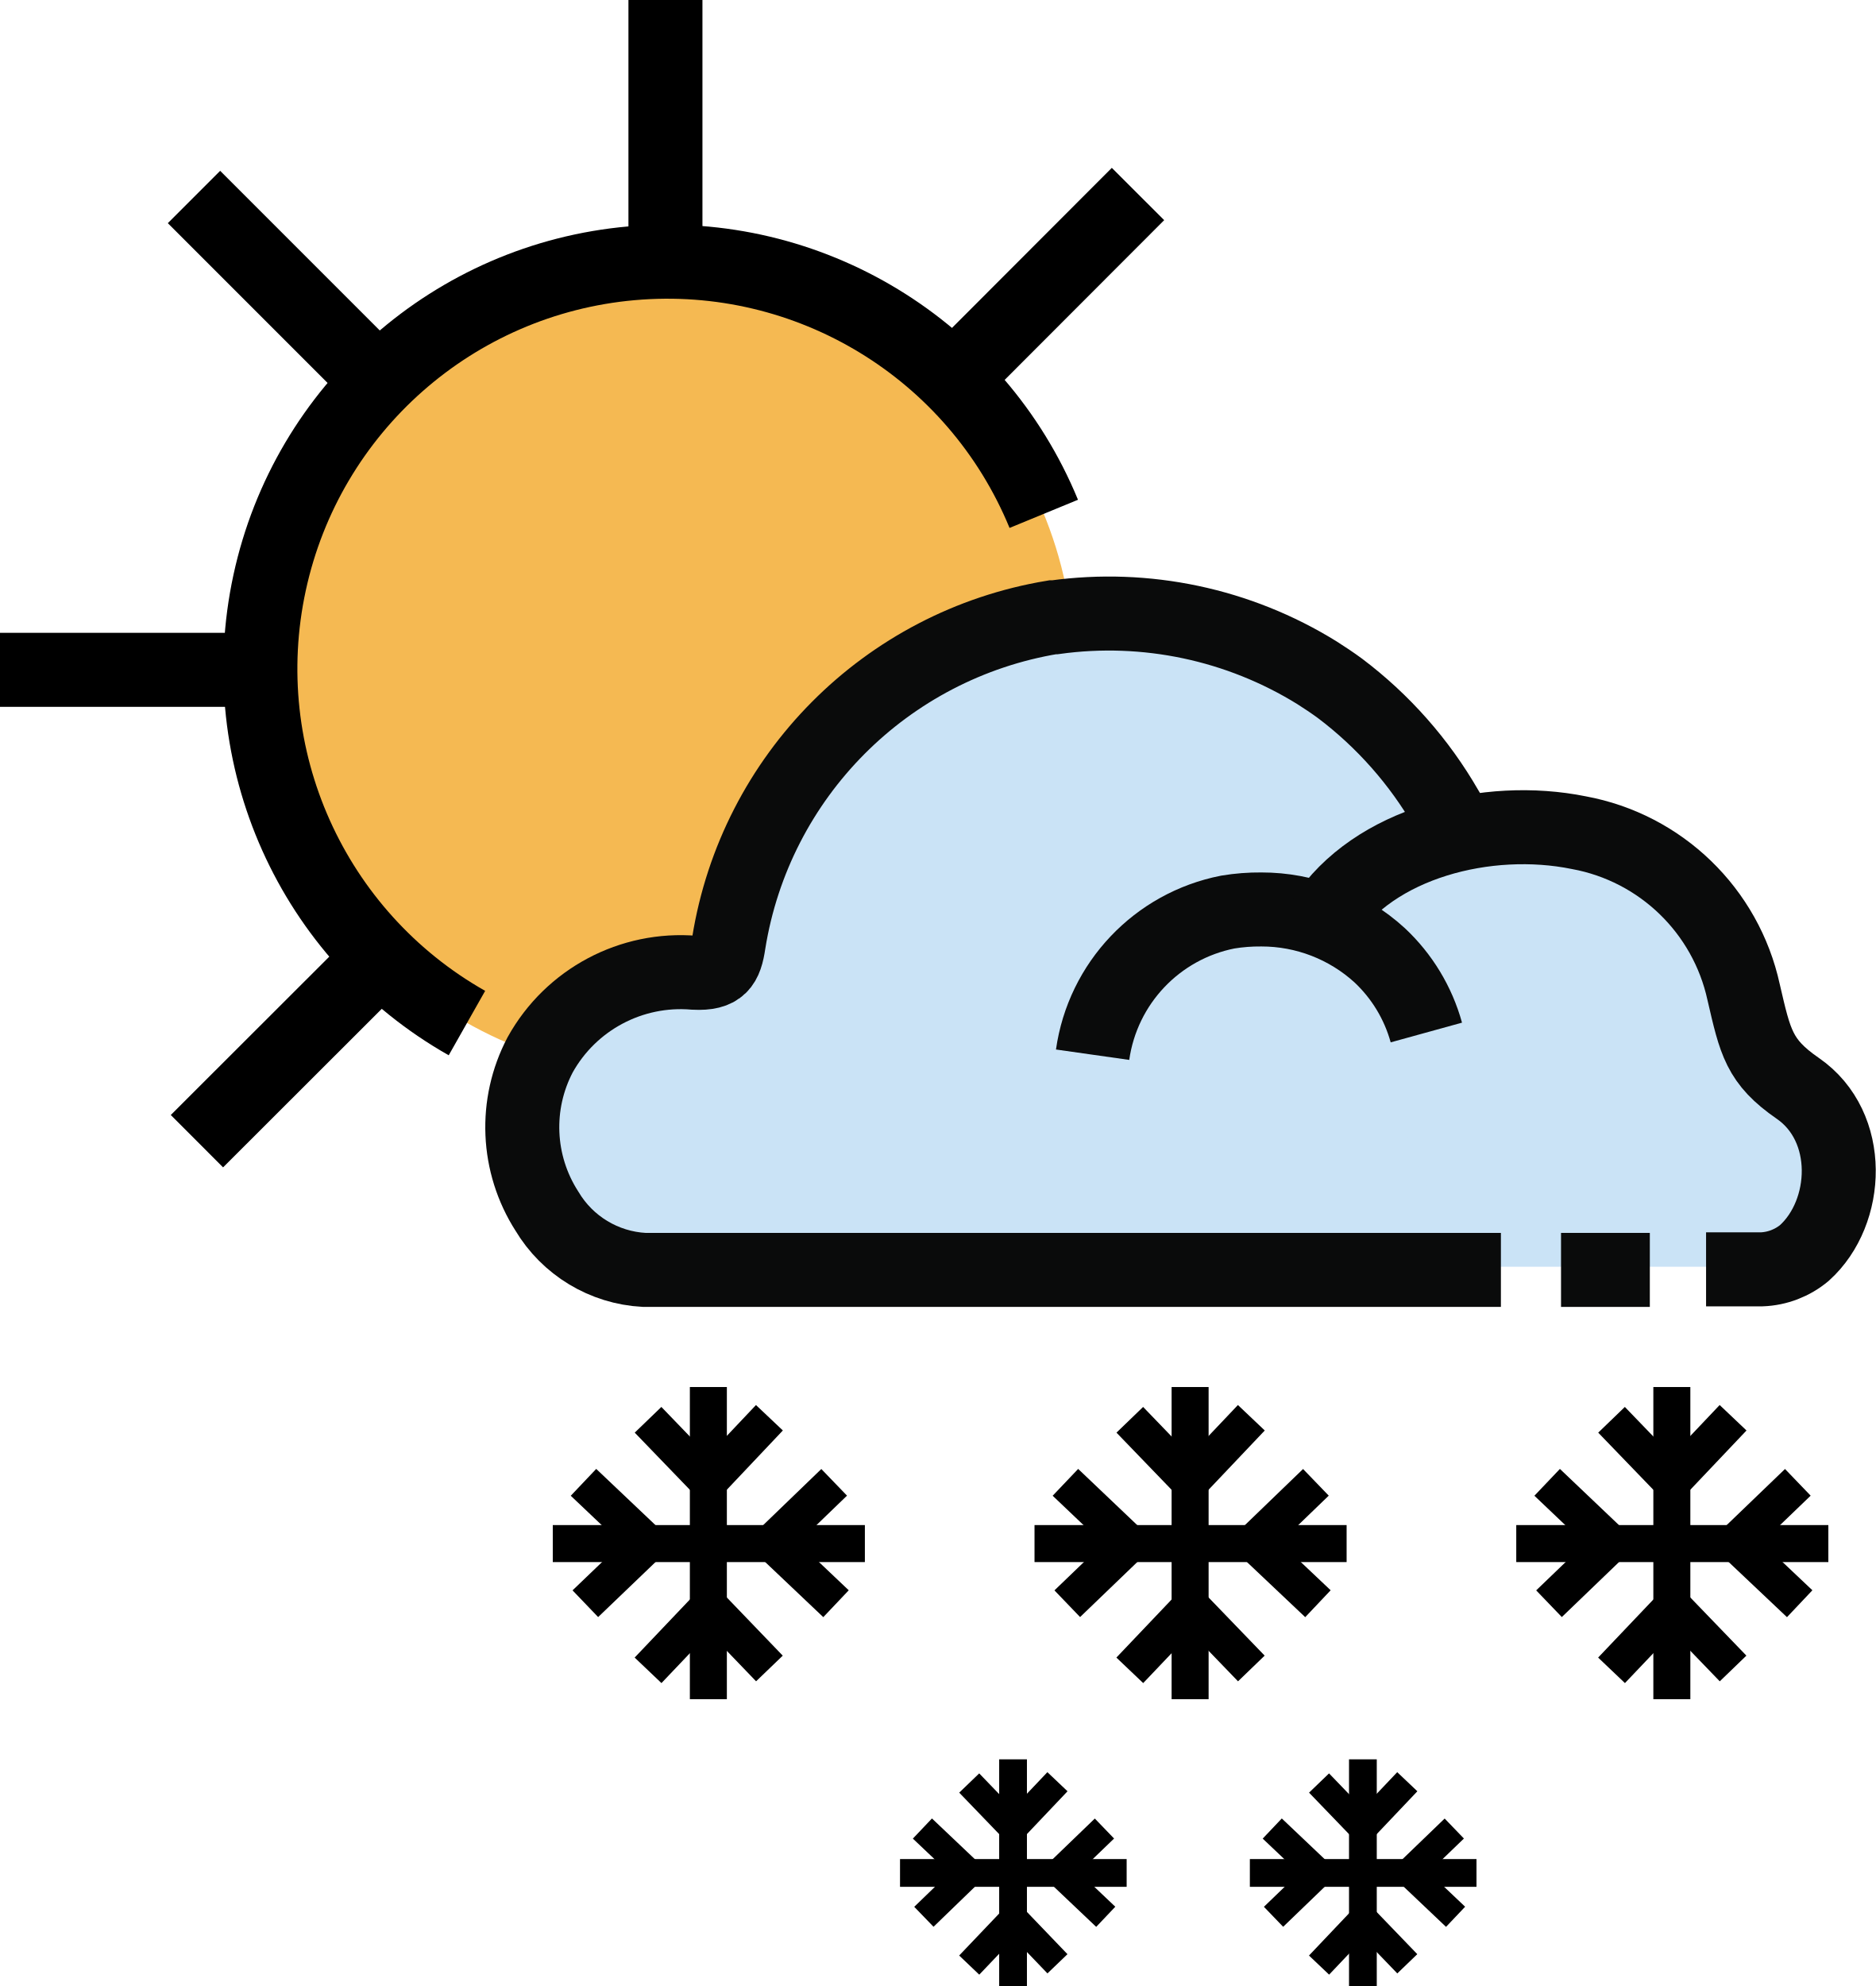
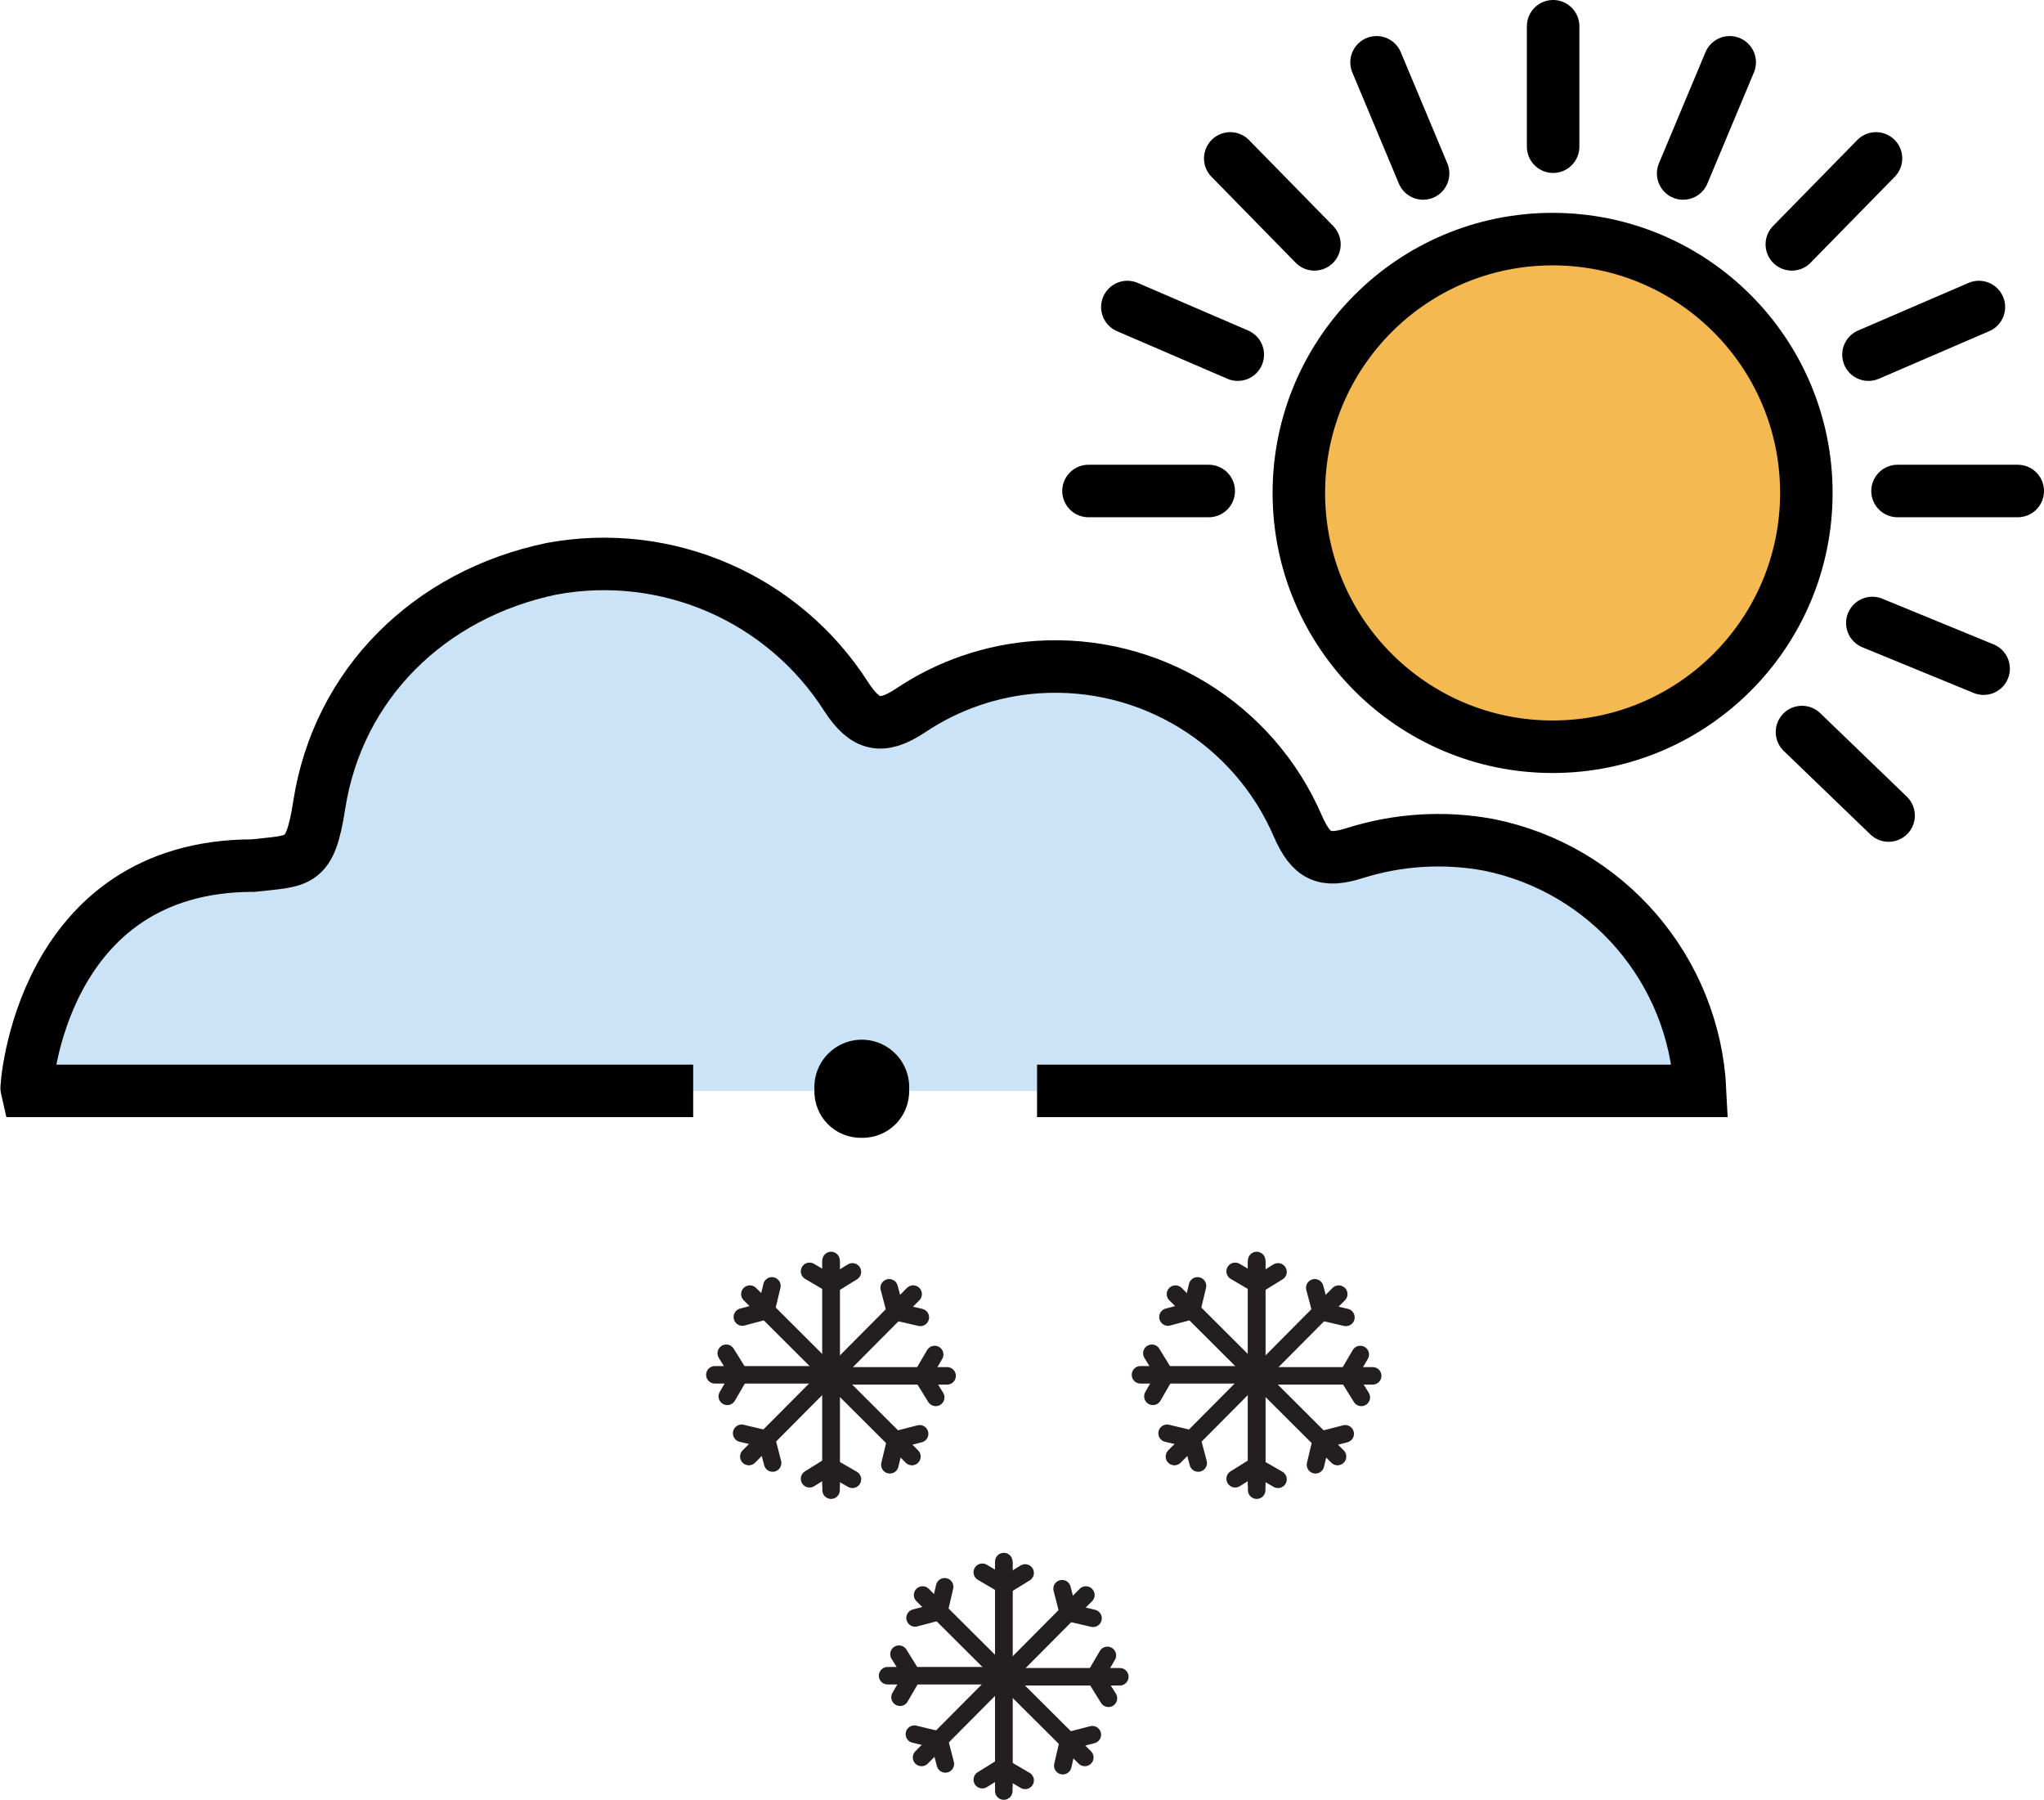
- <svg xmlns="http://www.w3.org/2000/svg" viewBox="0 0 101.39 107.33">
+ <svg xmlns="http://www.w3.org/2000/svg" viewBox="0 0 116.8 102.82">
  <defs>
-     <style>.cls-1{fill:#f5b952;}.cls-2{fill:#cae3f6;}.cls-3,.cls-4,.cls-5,.cls-6,.cls-7{fill:none;stroke-miterlimit:10;}.cls-3,.cls-4,.cls-5,.cls-6{stroke:#000;}.cls-3{stroke-width:1.5px;}.cls-4{stroke-width:2px;}.cls-5,.cls-6,.cls-7{stroke-width:4px;}.cls-6{stroke-linecap:square;}.cls-7{stroke:#0a0b0b;}</style>
+     <style>.cls-1{fill:#cae3f6;}.cls-2{fill:#f5b952;}.cls-3,.cls-4,.cls-5,.cls-6{fill:none;stroke-miterlimit:10;}.cls-3,.cls-4{stroke:#231f20;}.cls-3,.cls-6{stroke-linecap:round;}.cls-5,.cls-6{stroke:#000;stroke-width:3px;}</style>
  </defs>
  <g id="Layer_2" data-name="Layer 2">
    <g id="Layer_1-2" data-name="Layer 1">
-       <path class="cls-1" d="M36.06,14.12a22,22,0,1,0,22,22A22,22,0,0,0,36.06,14.12Z" />
-       <path class="cls-2" d="M80.8,68.47H34.08a6.58,6.58,0,0,1-5.3-3.27,8.61,8.61,0,0,1,8-13.22c1.41.07,1.7-.45,1.88-1.64a21.6,21.6,0,0,1,17.66-18l.11,0a21.28,21.28,0,0,1,14.3,3.08q.63.39,1.26.87a22.19,22.19,0,0,1,5.79,6.66l.68,1.16" />
-       <path class="cls-2" d="M58.54,56.5a9.34,9.34,0,0,1,7.37-7.9,10.67,10.67,0,0,1,1.82-.13A9.4,9.4,0,0,1,74.18,51a9.12,9.12,0,0,1,2.55,4.32" />
-       <path class="cls-2" d="M71.16,49.05c2.7-4.23,8.92-5.79,13.88-4.75a11.38,11.38,0,0,1,9,8.82c.63,2.78.83,3.84,2.95,5.33,3,2.12,2.8,6.86.36,9.1a3.79,3.79,0,0,1-2.34.91H78.86" />
-       <line class="cls-2" x1="84.07" y1="68.46" x2="88.92" y2="68.46" />
-       <polyline class="cls-3" points="71.3 106.2 73.7 103.67 76.07 106.13" />
-       <polyline class="cls-3" points="76.07 96.29 73.67 98.82 71.3 96.36" />
-       <line class="cls-3" x1="73.67" y1="95.08" x2="73.67" y2="107.33" />
-       <polyline class="cls-3" points="78.68 103.59 76.15 101.19 78.61 98.82" />
-       <polyline class="cls-3" points="68.77 98.82 71.3 101.22 68.84 103.59" />
-       <line class="cls-3" x1="67.56" y1="101.22" x2="79.81" y2="101.22" />
-       <polyline class="cls-3" points="52.39 106.2 54.8 103.67 57.16 106.13" />
-       <polyline class="cls-3" points="57.16 96.29 54.76 98.82 52.39 96.36" />
-       <line class="cls-3" x1="54.76" y1="95.08" x2="54.76" y2="107.33" />
-       <polyline class="cls-3" points="59.77 103.59 57.24 101.19 59.7 98.82" />
-       <polyline class="cls-3" points="49.86 98.82 52.39 101.22 49.94 103.59" />
-       <line class="cls-3" x1="48.65" y1="101.22" x2="60.9" y2="101.22" />
-       <polyline class="cls-4" points="87.11 90.27 90.42 86.79 93.68 90.17" />
-       <polyline class="cls-4" points="93.68 76.62 90.37 80.11 87.11 76.73" />
-       <line class="cls-4" x1="90.37" y1="74.96" x2="90.37" y2="91.83" />
-       <polyline class="cls-4" points="97.28 86.67 93.79 83.37 97.18 80.11" />
-       <polyline class="cls-4" points="83.63 80.11 87.11 83.42 83.73 86.67" />
-       <line class="cls-4" x1="81.96" y1="83.42" x2="98.83" y2="83.42" />
-       <polyline class="cls-4" points="61.07 90.27 64.38 86.79 67.64 90.17" />
-       <polyline class="cls-4" points="67.64 76.62 64.33 80.11 61.07 76.73" />
-       <line class="cls-4" x1="64.33" y1="74.96" x2="64.33" y2="91.83" />
-       <polyline class="cls-4" points="71.24 86.67 67.75 83.37 71.13 80.11" />
-       <polyline class="cls-4" points="57.59 80.11 61.07 83.42 57.69 86.67" />
-       <line class="cls-4" x1="55.92" y1="83.42" x2="72.79" y2="83.42" />
-       <polyline class="cls-4" points="35.03 90.27 38.34 86.79 41.59 90.17" />
-       <polyline class="cls-4" points="41.59 76.62 38.29 80.11 35.03 76.73" />
-       <line class="cls-4" x1="38.29" y1="74.96" x2="38.29" y2="91.83" />
-       <polyline class="cls-4" points="45.19 86.67 41.71 83.37 45.09 80.11" />
-       <polyline class="cls-4" points="31.54 80.11 35.03 83.42 31.64 86.67" />
-       <line class="cls-4" x1="29.88" y1="83.42" x2="46.75" y2="83.42" />
-       <path class="cls-5" d="M56.42,27.77A22,22,0,1,0,25.24,55.29" />
-       <line class="cls-6" x1="35.97" y1="14.01" x2="35.97" y2="2" />
-       <line class="cls-6" x1="14.01" y1="36.2" x2="2" y2="36.2" />
-       <line class="cls-6" x1="20.4" y1="20.56" x2="11.9" y2="12.06" />
-       <line class="cls-6" x1="51.61" y1="20.4" x2="60.1" y2="11.9" />
-       <line class="cls-6" x1="20.56" y1="51.77" x2="12.06" y2="60.26" />
-       <path class="cls-7" d="M81.13,68.63H34.82a6.53,6.53,0,0,1-5.26-3.18A8.4,8.4,0,0,1,29.2,57a8.69,8.69,0,0,1,8.33-4.43c1.4.07,1.69-.44,1.86-1.6A21.26,21.26,0,0,1,56.9,33.36l.11,0a21.37,21.37,0,0,1,14.18,3c.41.26.83.54,1.24.84a21.74,21.74,0,0,1,5.75,6.51l.67,1.13" />
-       <path class="cls-7" d="M59.06,57a9.17,9.17,0,0,1,7.31-7.71,10.54,10.54,0,0,1,1.81-.14,9.47,9.47,0,0,1,6.39,2.47A9,9,0,0,1,77.1,55.8" />
-       <path class="cls-7" d="M71.57,49.67C74.25,45.54,80.41,44,85.34,45a11.19,11.19,0,0,1,8.91,8.62c.63,2.71.83,3.75,2.93,5.2,3,2.07,2.78,6.7.36,8.89a3.83,3.83,0,0,1-2.32.89h-3" />
-       <line class="cls-7" x1="84.38" y1="68.63" x2="89.18" y2="68.63" />
+       <path class="cls-1" d="M59.26,62.32H97.15a15.07,15.07,0,0,0-12.1-14.06,15.87,15.87,0,0,0-7.62.47c-1.76.56-2.5.2-3.26-1.52a15.1,15.1,0,0,0-14.88-9.1A14.82,14.82,0,0,0,52,40.61c-1.62,1.06-2.55.86-3.63-.79a16.43,16.43,0,0,0-16.84-7.33c-7,1.45-12.22,6.59-13.29,13.51-.53,3.41-1.13,3.15-3.77,3.45-12.16,0-13,12.68-12.95,12.87H39.61" />
+       <path class="cls-2" d="M88.72,42.54h0a14.49,14.49,0,1,0,0-29h0a14.49,14.49,0,1,0,0,29h0Z" />
+       <line class="cls-3" x1="47.46" y1="73.43" x2="48.71" y2="72.66" />
+       <line class="cls-3" x1="48.71" y1="84.51" x2="47.49" y2="83.81" />
+       <line class="cls-3" x1="47.49" y1="78.6" x2="52.11" y2="83.21" />
+       <polyline class="cls-3" points="52.55 81.91 51.19 82.26 50.85 83.68" />
+       <line class="cls-3" x1="52.18" y1="73.93" x2="47.47" y2="78.67" />
+       <polyline class="cls-3" points="50.81 73.57 51.17 74.93 52.59 75.26" />
+       <line class="cls-3" x1="54.12" y1="78.6" x2="47.49" y2="78.6" />
+       <polyline class="cls-3" points="53.41 77.38 52.7 78.59 53.47 79.83" />
+       <line class="cls-4" x1="47.49" y1="84.89" x2="47.49" y2="72.01" />
+       <line class="cls-3" x1="47.49" y1="85.13" x2="47.49" y2="72.01" />
+       <line class="cls-3" x1="47.5" y1="83.71" x2="46.26" y2="84.48" />
+       <line class="cls-3" x1="46.26" y1="72.63" x2="47.47" y2="73.34" />
+       <line class="cls-3" x1="47.47" y1="78.54" x2="42.85" y2="73.93" />
+       <polyline class="cls-3" points="42.42 75.24 43.77 74.88 44.11 73.46" />
+       <line class="cls-3" x1="42.79" y1="83.21" x2="47.5" y2="78.47" />
+       <polyline class="cls-3" points="44.15 83.58 43.8 82.22 42.38 81.88" />
+       <line class="cls-3" x1="40.85" y1="78.54" x2="47.47" y2="78.54" />
+       <polyline class="cls-3" points="41.56 79.77 42.27 78.55 41.5 77.31" />
+       <line class="cls-3" x1="71.78" y1="73.43" x2="73.03" y2="72.66" />
+       <line class="cls-3" x1="73.03" y1="84.51" x2="71.81" y2="83.81" />
+       <line class="cls-3" x1="71.81" y1="78.6" x2="76.43" y2="83.21" />
+       <polyline class="cls-3" points="76.87 81.91 75.51 82.26 75.17 83.68" />
+       <line class="cls-3" x1="76.5" y1="73.93" x2="71.79" y2="78.67" />
+       <polyline class="cls-3" points="75.13 73.57 75.49 74.93 76.91 75.26" />
+       <line class="cls-3" x1="78.44" y1="78.6" x2="71.81" y2="78.6" />
+       <polyline class="cls-3" points="77.73 77.38 77.02 78.59 77.79 79.83" />
+       <line class="cls-4" x1="71.81" y1="84.89" x2="71.81" y2="72.01" />
+       <line class="cls-3" x1="71.81" y1="85.13" x2="71.81" y2="72.01" />
+       <line class="cls-3" x1="71.82" y1="83.71" x2="70.58" y2="84.48" />
+       <line class="cls-3" x1="70.58" y1="72.63" x2="71.79" y2="73.34" />
+       <line class="cls-3" x1="71.79" y1="78.54" x2="67.17" y2="73.93" />
+       <polyline class="cls-3" points="66.74 75.24 68.09 74.88 68.43 73.46" />
+       <line class="cls-3" x1="67.11" y1="83.21" x2="71.82" y2="78.47" />
+       <polyline class="cls-3" points="68.47 83.58 68.11 82.22 66.69 81.88" />
+       <line class="cls-3" x1="65.17" y1="78.54" x2="71.79" y2="78.54" />
+       <polyline class="cls-3" points="65.88 79.77 66.58 78.55 65.82 77.31" />
+       <line class="cls-3" x1="57.34" y1="90.62" x2="58.58" y2="89.86" />
+       <line class="cls-3" x1="58.58" y1="101.71" x2="57.37" y2="101" />
+       <line class="cls-3" x1="57.36" y1="95.79" x2="61.99" y2="100.4" />
+       <polyline class="cls-3" points="62.42 99.1 61.06 99.45 60.73 100.87" />
+       <line class="cls-3" x1="62.05" y1="91.12" x2="57.34" y2="95.86" />
+       <polyline class="cls-3" points="60.69 90.76 61.04 92.12 62.46 92.45" />
+       <line class="cls-3" x1="63.99" y1="95.79" x2="57.36" y2="95.79" />
+       <polyline class="cls-3" points="63.28 94.57 62.57 95.78 63.34 97.02" />
+       <line class="cls-4" x1="57.36" y1="102.08" x2="57.36" y2="89.21" />
+       <line class="cls-3" x1="57.36" y1="102.32" x2="57.36" y2="89.21" />
+       <line class="cls-3" x1="57.37" y1="100.9" x2="56.13" y2="101.67" />
+       <line class="cls-3" x1="56.13" y1="89.82" x2="57.34" y2="90.53" />
+       <line class="cls-3" x1="57.35" y1="95.73" x2="52.72" y2="91.12" />
+       <polyline class="cls-3" points="52.29 92.43 53.65 92.07 53.98 90.65" />
+       <line class="cls-3" x1="52.66" y1="100.4" x2="57.37" y2="95.66" />
+       <polyline class="cls-3" points="54.02 100.77 53.67 99.41 52.25 99.07" />
+       <line class="cls-3" x1="50.72" y1="95.73" x2="57.35" y2="95.73" />
+       <polyline class="cls-3" points="51.43 96.96 52.14 95.74 51.37 94.5" />
+       <path class="cls-5" d="M59.26,62.32H97.15a15.07,15.07,0,0,0-12.1-14.06,15.87,15.87,0,0,0-7.62.47c-1.76.56-2.5.2-3.26-1.52a15.1,15.1,0,0,0-14.88-9.1A14.82,14.82,0,0,0,52,40.61c-1.62,1.06-2.55.86-3.63-.79a16.43,16.43,0,0,0-16.84-7.33c-7,1.45-12.22,6.59-13.29,13.51-.53,3.41-1.13,3.15-3.77,3.45-12.16,0-13,12.68-12.95,12.87H39.61" />
+       <path d="M49.24,65a2.64,2.64,0,0,1-2.7-2.73,2.71,2.71,0,1,1,5.41,0A2.65,2.65,0,0,1,49.24,65Z" />
+       <line class="cls-6" x1="69.07" y1="28.05" x2="62.2" y2="28.05" />
+       <line class="cls-6" x1="75.11" y1="13.96" x2="70.3" y2="9.05" />
+       <line class="cls-6" x1="81.32" y1="9.91" x2="78.66" y2="3.56" />
+       <line class="cls-6" x1="70.73" y1="20.26" x2="64.42" y2="17.54" />
+       <path class="cls-5" d="M88.72,42.66h0a14.49,14.49,0,0,0,0-29h0a14.49,14.49,0,1,0,0,29h0Z" />
+       <line class="cls-6" x1="108.43" y1="28.05" x2="115.3" y2="28.05" />
+       <line class="cls-6" x1="88.75" y1="8.38" x2="88.75" y2="1.5" />
+       <line class="cls-6" x1="102.97" y1="41.82" x2="107.92" y2="46.59" />
+       <line class="cls-6" x1="102.39" y1="13.96" x2="107.2" y2="9.05" />
+       <line class="cls-6" x1="106.99" y1="35.59" x2="113.35" y2="38.2" />
+       <line class="cls-6" x1="96.18" y1="9.91" x2="98.84" y2="3.56" />
+       <line class="cls-6" x1="106.77" y1="20.26" x2="113.08" y2="17.54" />
    </g>
  </g>
</svg>
